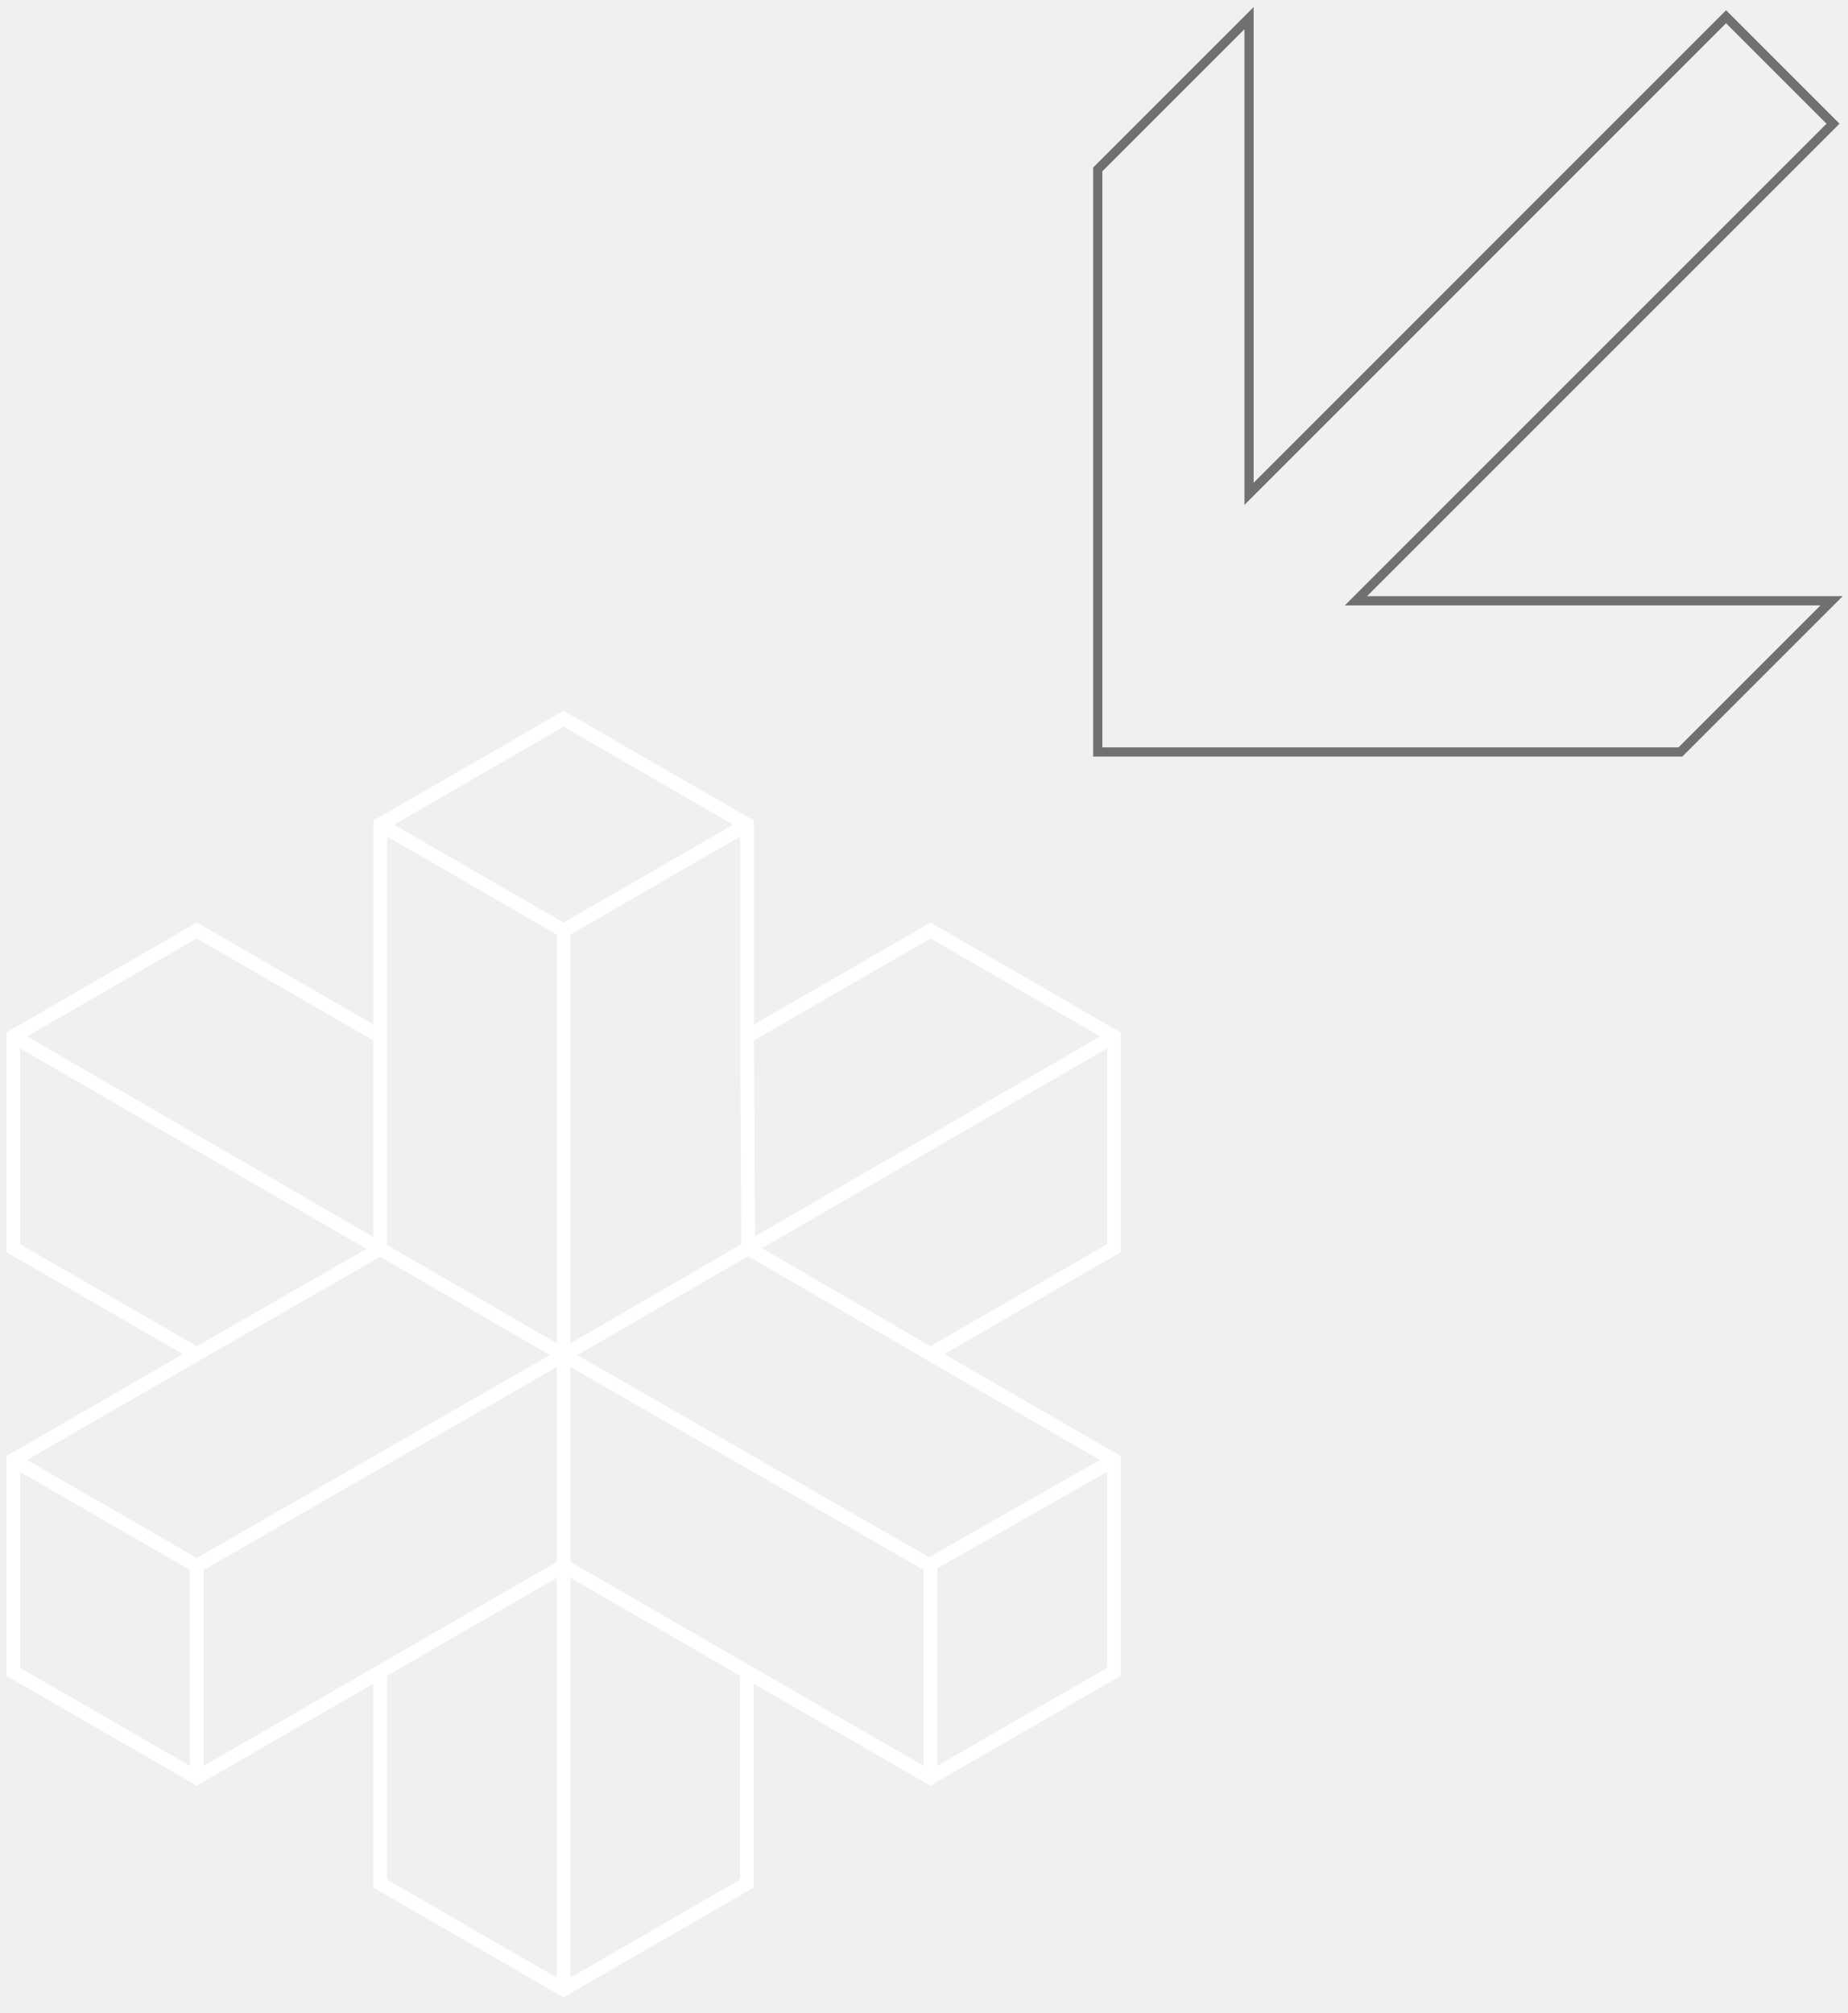
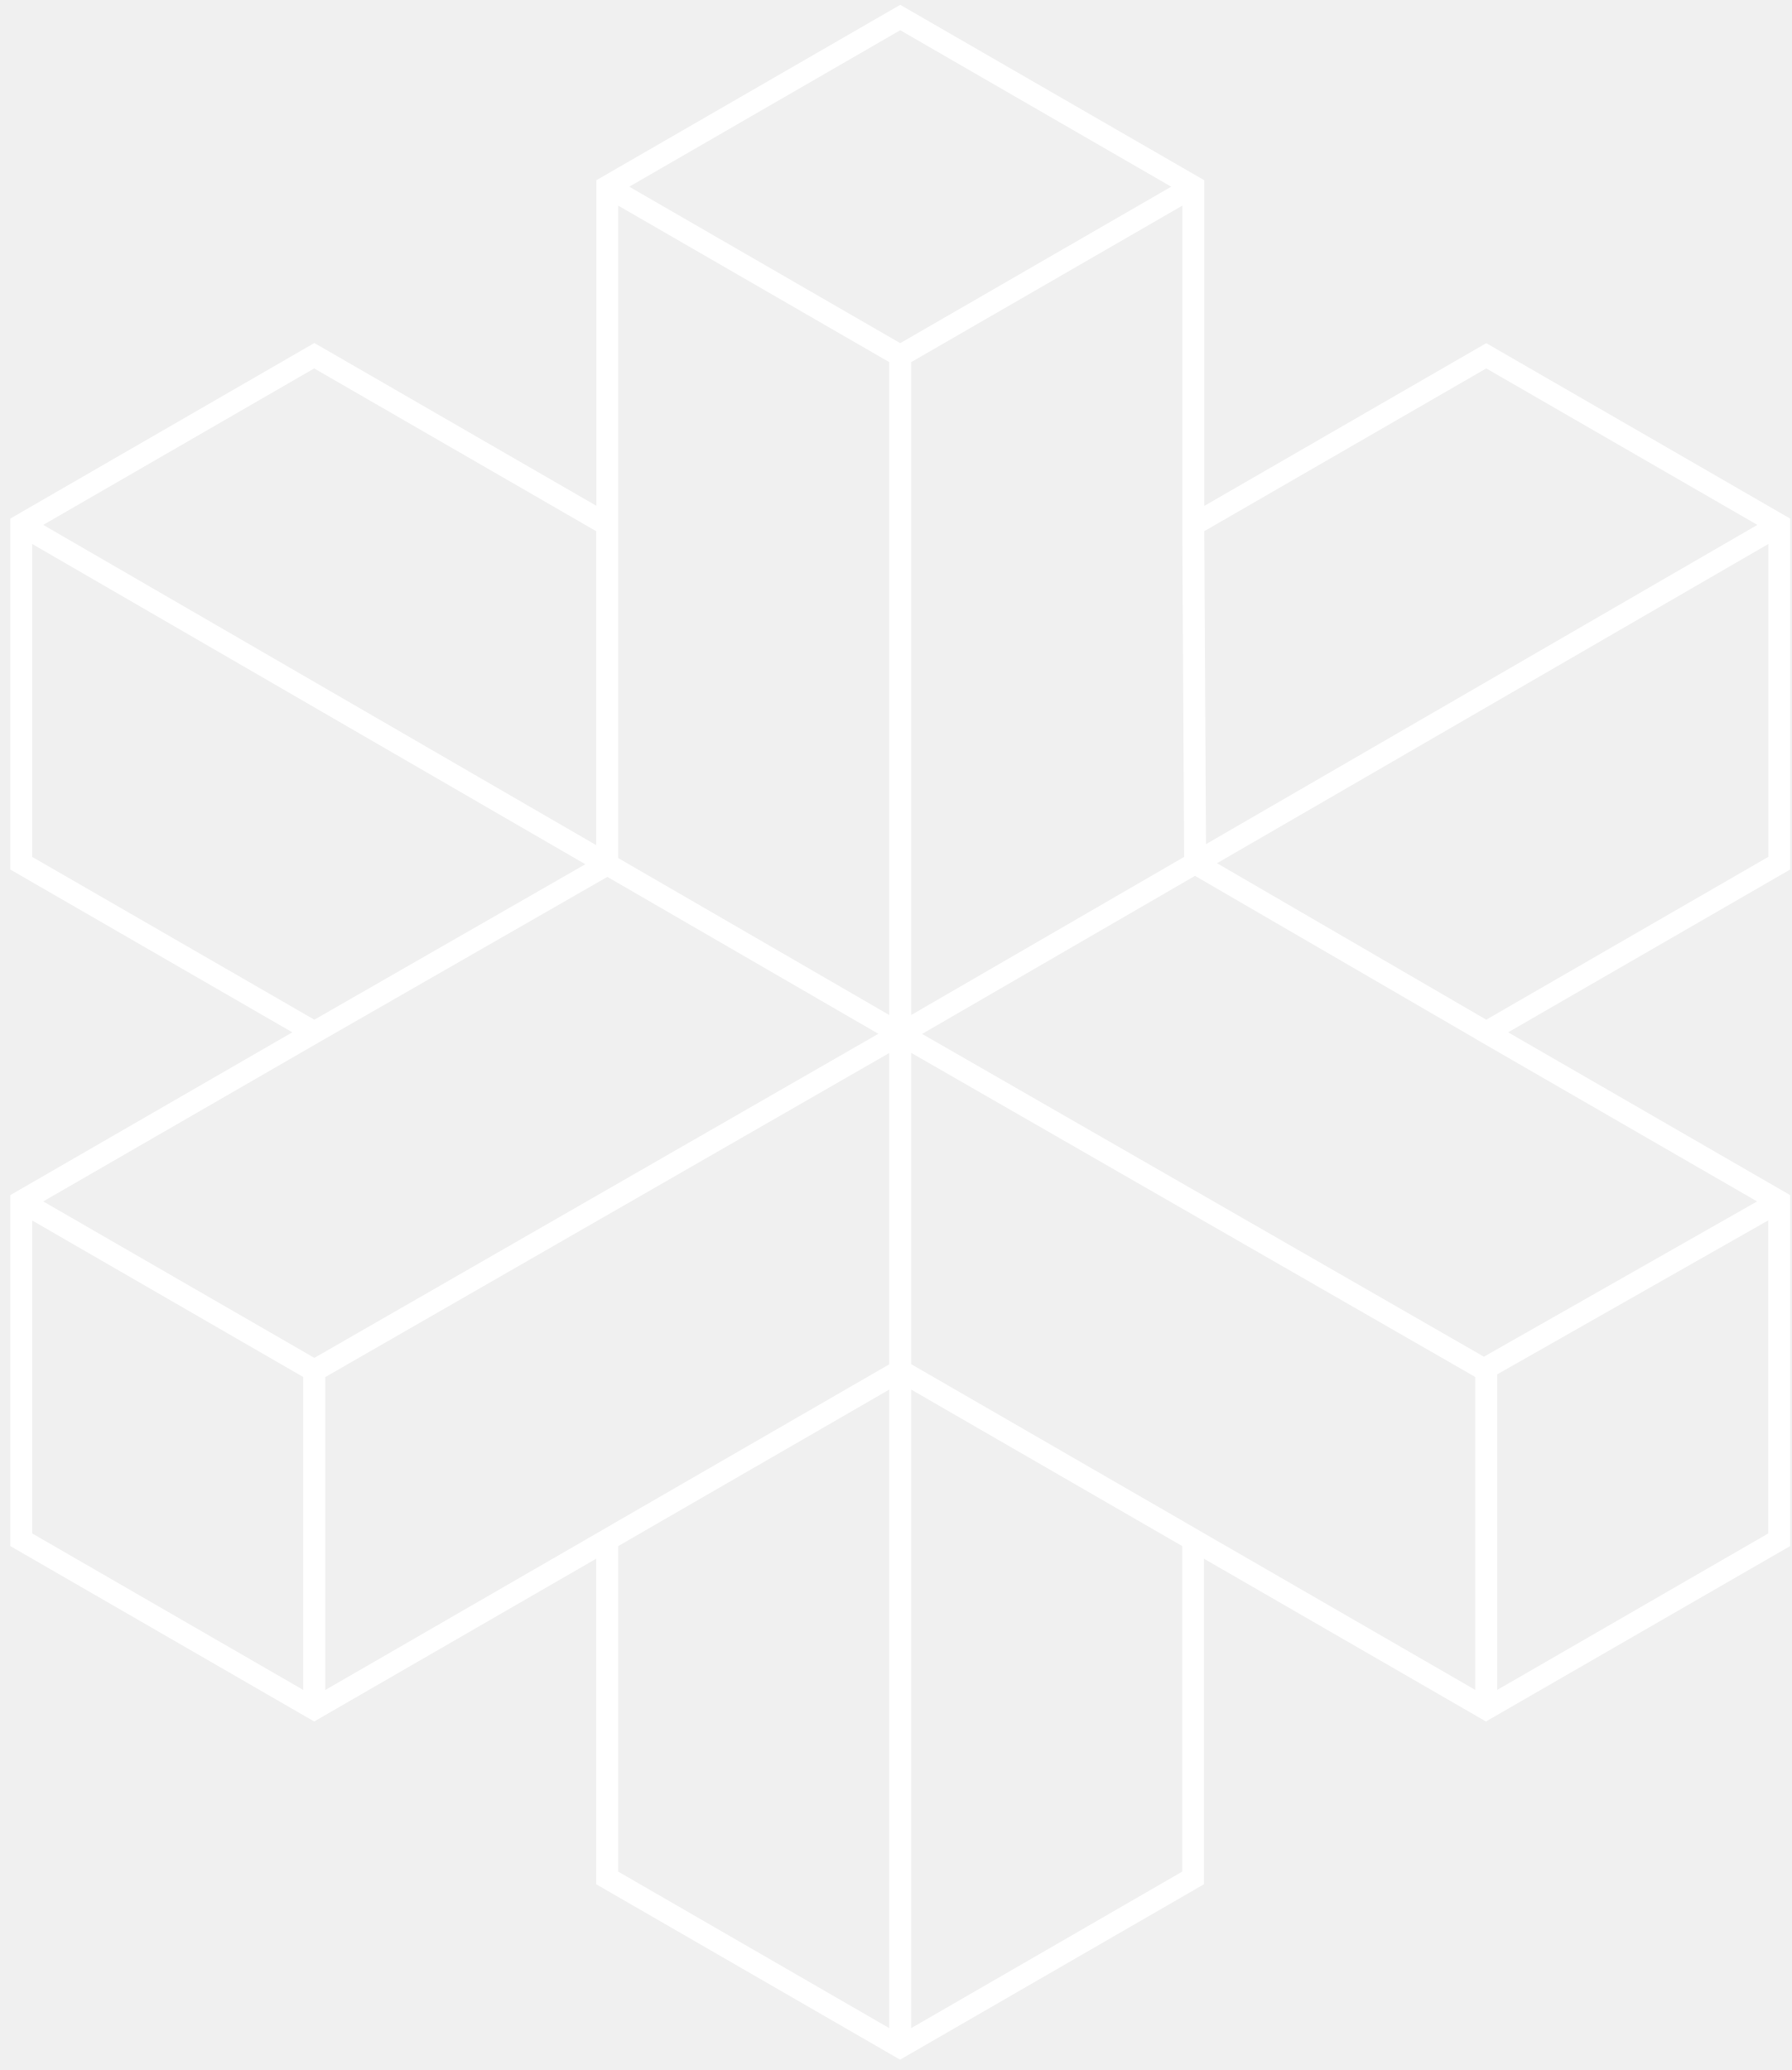
- <svg xmlns="http://www.w3.org/2000/svg" width="201" height="219" viewBox="0 0 201 219" fill="none">
-   <g clip-path="url(#clip0_5_85)">
-     <path d="M121.922 112.323L101.226 100.375L82.019 111.463V89.277L61.313 77.329L40.616 89.277V111.453L21.41 100.365L0.703 112.323V136.229L19.91 147.318L0.703 158.406V182.312L21.399 194.26L40.606 183.172V205.348L61.303 217.296L81.999 205.348V183.172L101.206 194.26L121.922 182.312V158.406L102.715 147.318L121.922 136.229V112.323ZM101.226 102.095L119.692 112.753L82.139 134.5L82.019 113.183L101.226 102.095ZM80.529 114.043L80.649 135.369L62.062 146.138V101.665L80.529 91.006V114.043ZM42.106 91.006L60.563 101.665V146.138L42.106 135.449V91.006ZM21.399 102.095L40.606 113.183V134.57L2.943 112.753L21.399 102.095ZM2.193 135.369V114.053L39.866 135.869L21.41 146.458L2.193 135.369ZM2.193 181.452V160.135L20.65 170.794V192.11L2.193 181.452ZM2.943 158.836L21.779 147.967L41.366 136.729L59.823 147.418L21.41 169.494L2.943 158.836ZM60.563 215.147L42.106 204.488V182.312L60.563 171.654V215.147ZM42.106 180.592L40.986 181.242L22.149 192.12V170.804L60.563 148.727V169.934L42.106 180.592ZM61.313 100.375L42.856 89.717L61.313 79.058L79.769 89.717L61.313 100.375ZM80.519 204.488L62.062 215.147V171.654L80.519 182.312V204.488ZM100.476 192.11L81.639 181.232L80.519 180.582L62.062 169.924V148.717L100.476 170.794V192.11ZM120.432 181.452L101.975 192.11V170.614L120.432 160.125V181.452ZM119.672 158.836L101.066 169.414L62.802 147.428L81.389 136.659L99.736 147.318L100.356 147.677L100.726 147.897L100.846 147.967L119.672 158.836ZM120.432 135.369L101.226 146.458L82.889 135.799L120.442 114.053V135.369H120.432Z" fill="white" />
-   </g>
-   <g clip-path="url(#clip1_5_85)">
-     <path d="M182.81 81.812L199.261 65.361H147.51L199.414 13.457L187.777 1.82L135.882 53.724V1.973L119.422 18.432V81.812H182.81Z" stroke="#707070" stroke-width="1" />
+ <svg xmlns="http://www.w3.org/2000/svg" width="122" height="141" viewBox="0 0 122 141" fill="none">
+   <g clip-path="url(#clip0_5_86)">
+     <path d="M121.922 35.323L101.226 23.375L82.019 34.463V12.277L61.313 0.329L40.616 12.277V34.453L21.41 23.365L0.703 35.323V59.229L19.91 70.317L0.703 81.406V105.312L21.399 117.26L40.606 106.172V128.348L61.303 140.296L81.999 128.348V106.172L101.206 117.26L121.922 105.312V81.406L102.715 70.317L121.922 59.229V35.323ZM101.226 25.095L119.692 35.753L82.139 57.5L82.019 36.183L101.226 25.095ZM80.529 37.043L80.649 58.369L62.062 69.138V24.665L80.529 14.006V37.043ZM42.106 14.006L60.563 24.665V69.138L42.106 58.449V14.006ZM21.399 25.095L40.606 36.183V57.569L2.943 35.753L21.399 25.095ZM2.193 58.369V37.053L39.866 58.869L21.41 69.458L2.193 58.369ZM2.193 104.452V83.135L20.65 93.794V115.11L2.193 104.452ZM2.943 81.836L21.779 70.967L41.366 59.729L59.823 70.418L21.41 92.494L2.943 81.836ZM60.563 138.147L42.106 127.488V105.312L60.563 94.654V138.147ZM42.106 103.592L40.986 104.242L22.149 115.12V93.804L60.563 71.727V92.934L42.106 103.592ZM61.313 23.375L42.856 12.717L61.313 2.058L79.769 12.717L61.313 23.375ZM80.519 127.488L62.062 138.147V94.654L80.519 105.312V127.488ZM100.476 115.11L81.639 104.232L80.519 103.582L62.062 92.924V71.717L100.476 93.794V115.11ZM120.432 104.452L101.975 115.11V93.614L120.432 83.126V104.452ZM119.672 81.836L101.066 92.414L62.802 70.427L81.389 59.659L99.736 70.317L100.356 70.677L100.726 70.897L100.846 70.967L119.672 81.836ZM120.432 58.369L101.226 69.458L82.889 58.799L120.442 37.053V58.369H120.432Z" fill="white" />
  </g>
  <defs>
-     <clipPath id="clip0_5_85">
-       <rect width="121.219" height="139.969" fill="white" transform="translate(0.703125 77.3281)" />
-     </clipPath>
-     <clipPath id="clip1_5_85">
-       <rect width="81.547" height="81.547" fill="white" transform="translate(118.922 0.765625)" />
+     <clipPath id="clip0_5_86">
+       <rect width="121.219" height="139.969" fill="white" transform="translate(0.703125 0.328125)" />
    </clipPath>
  </defs>
</svg>
